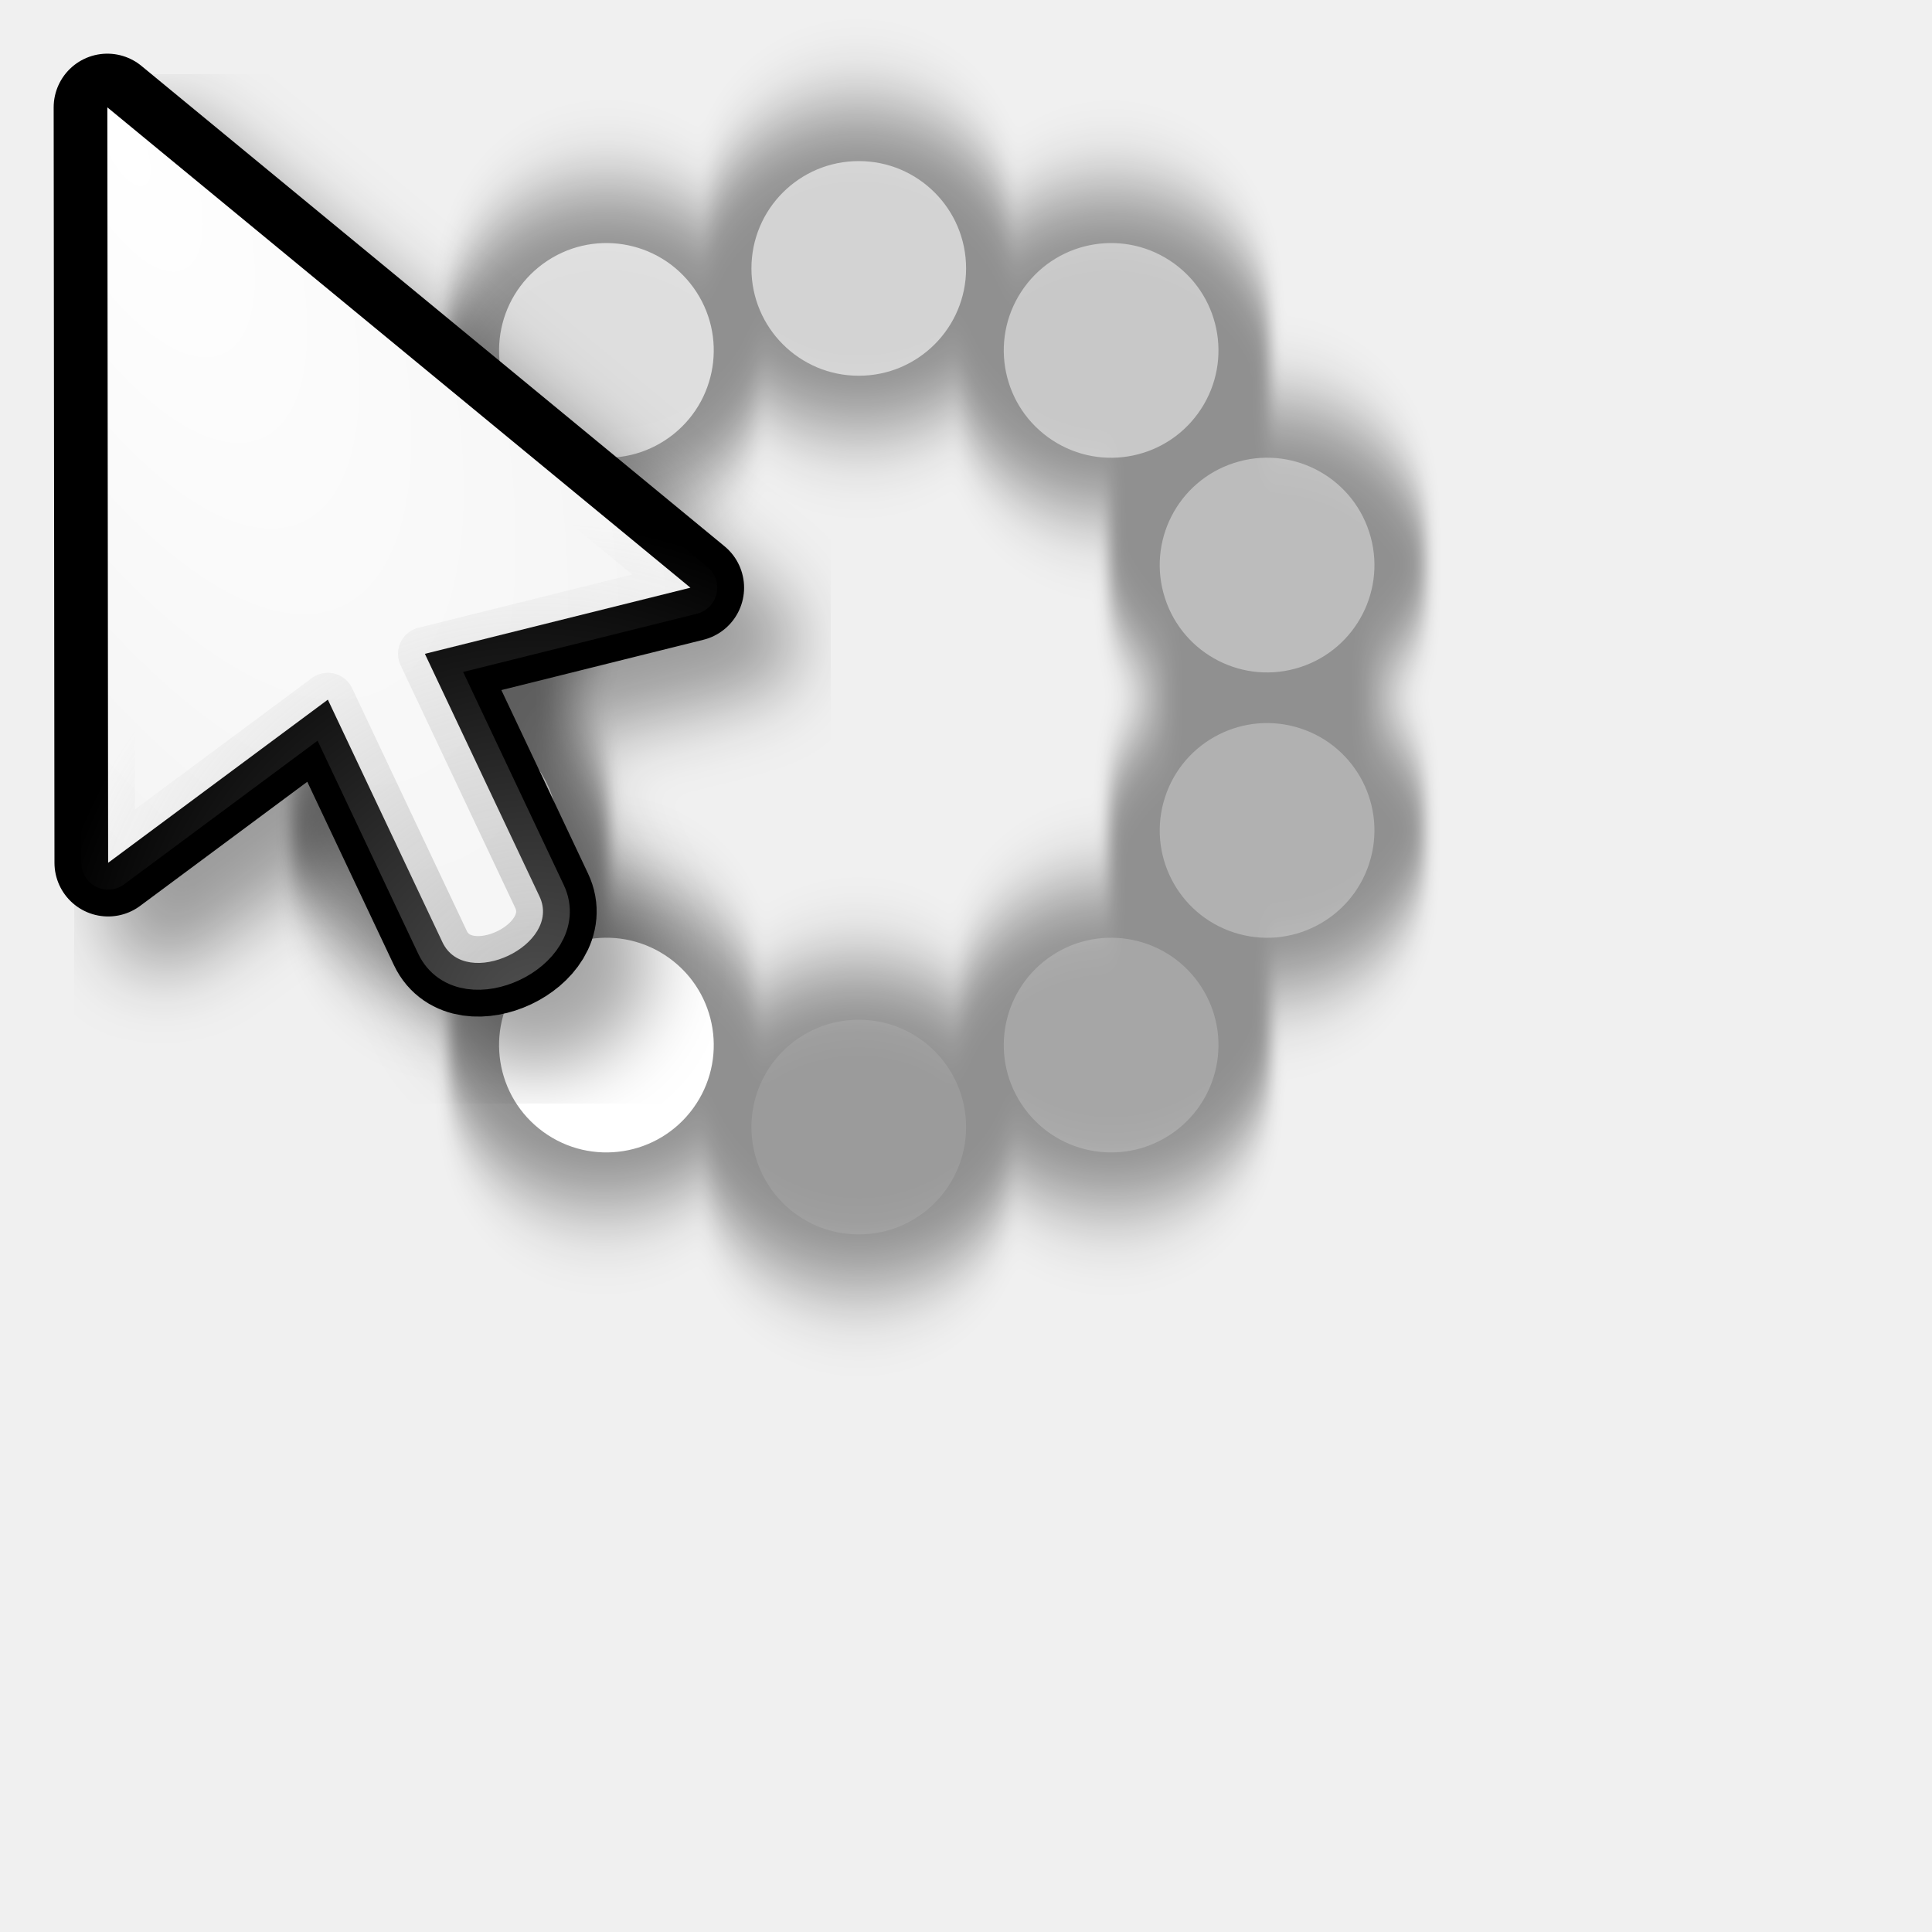
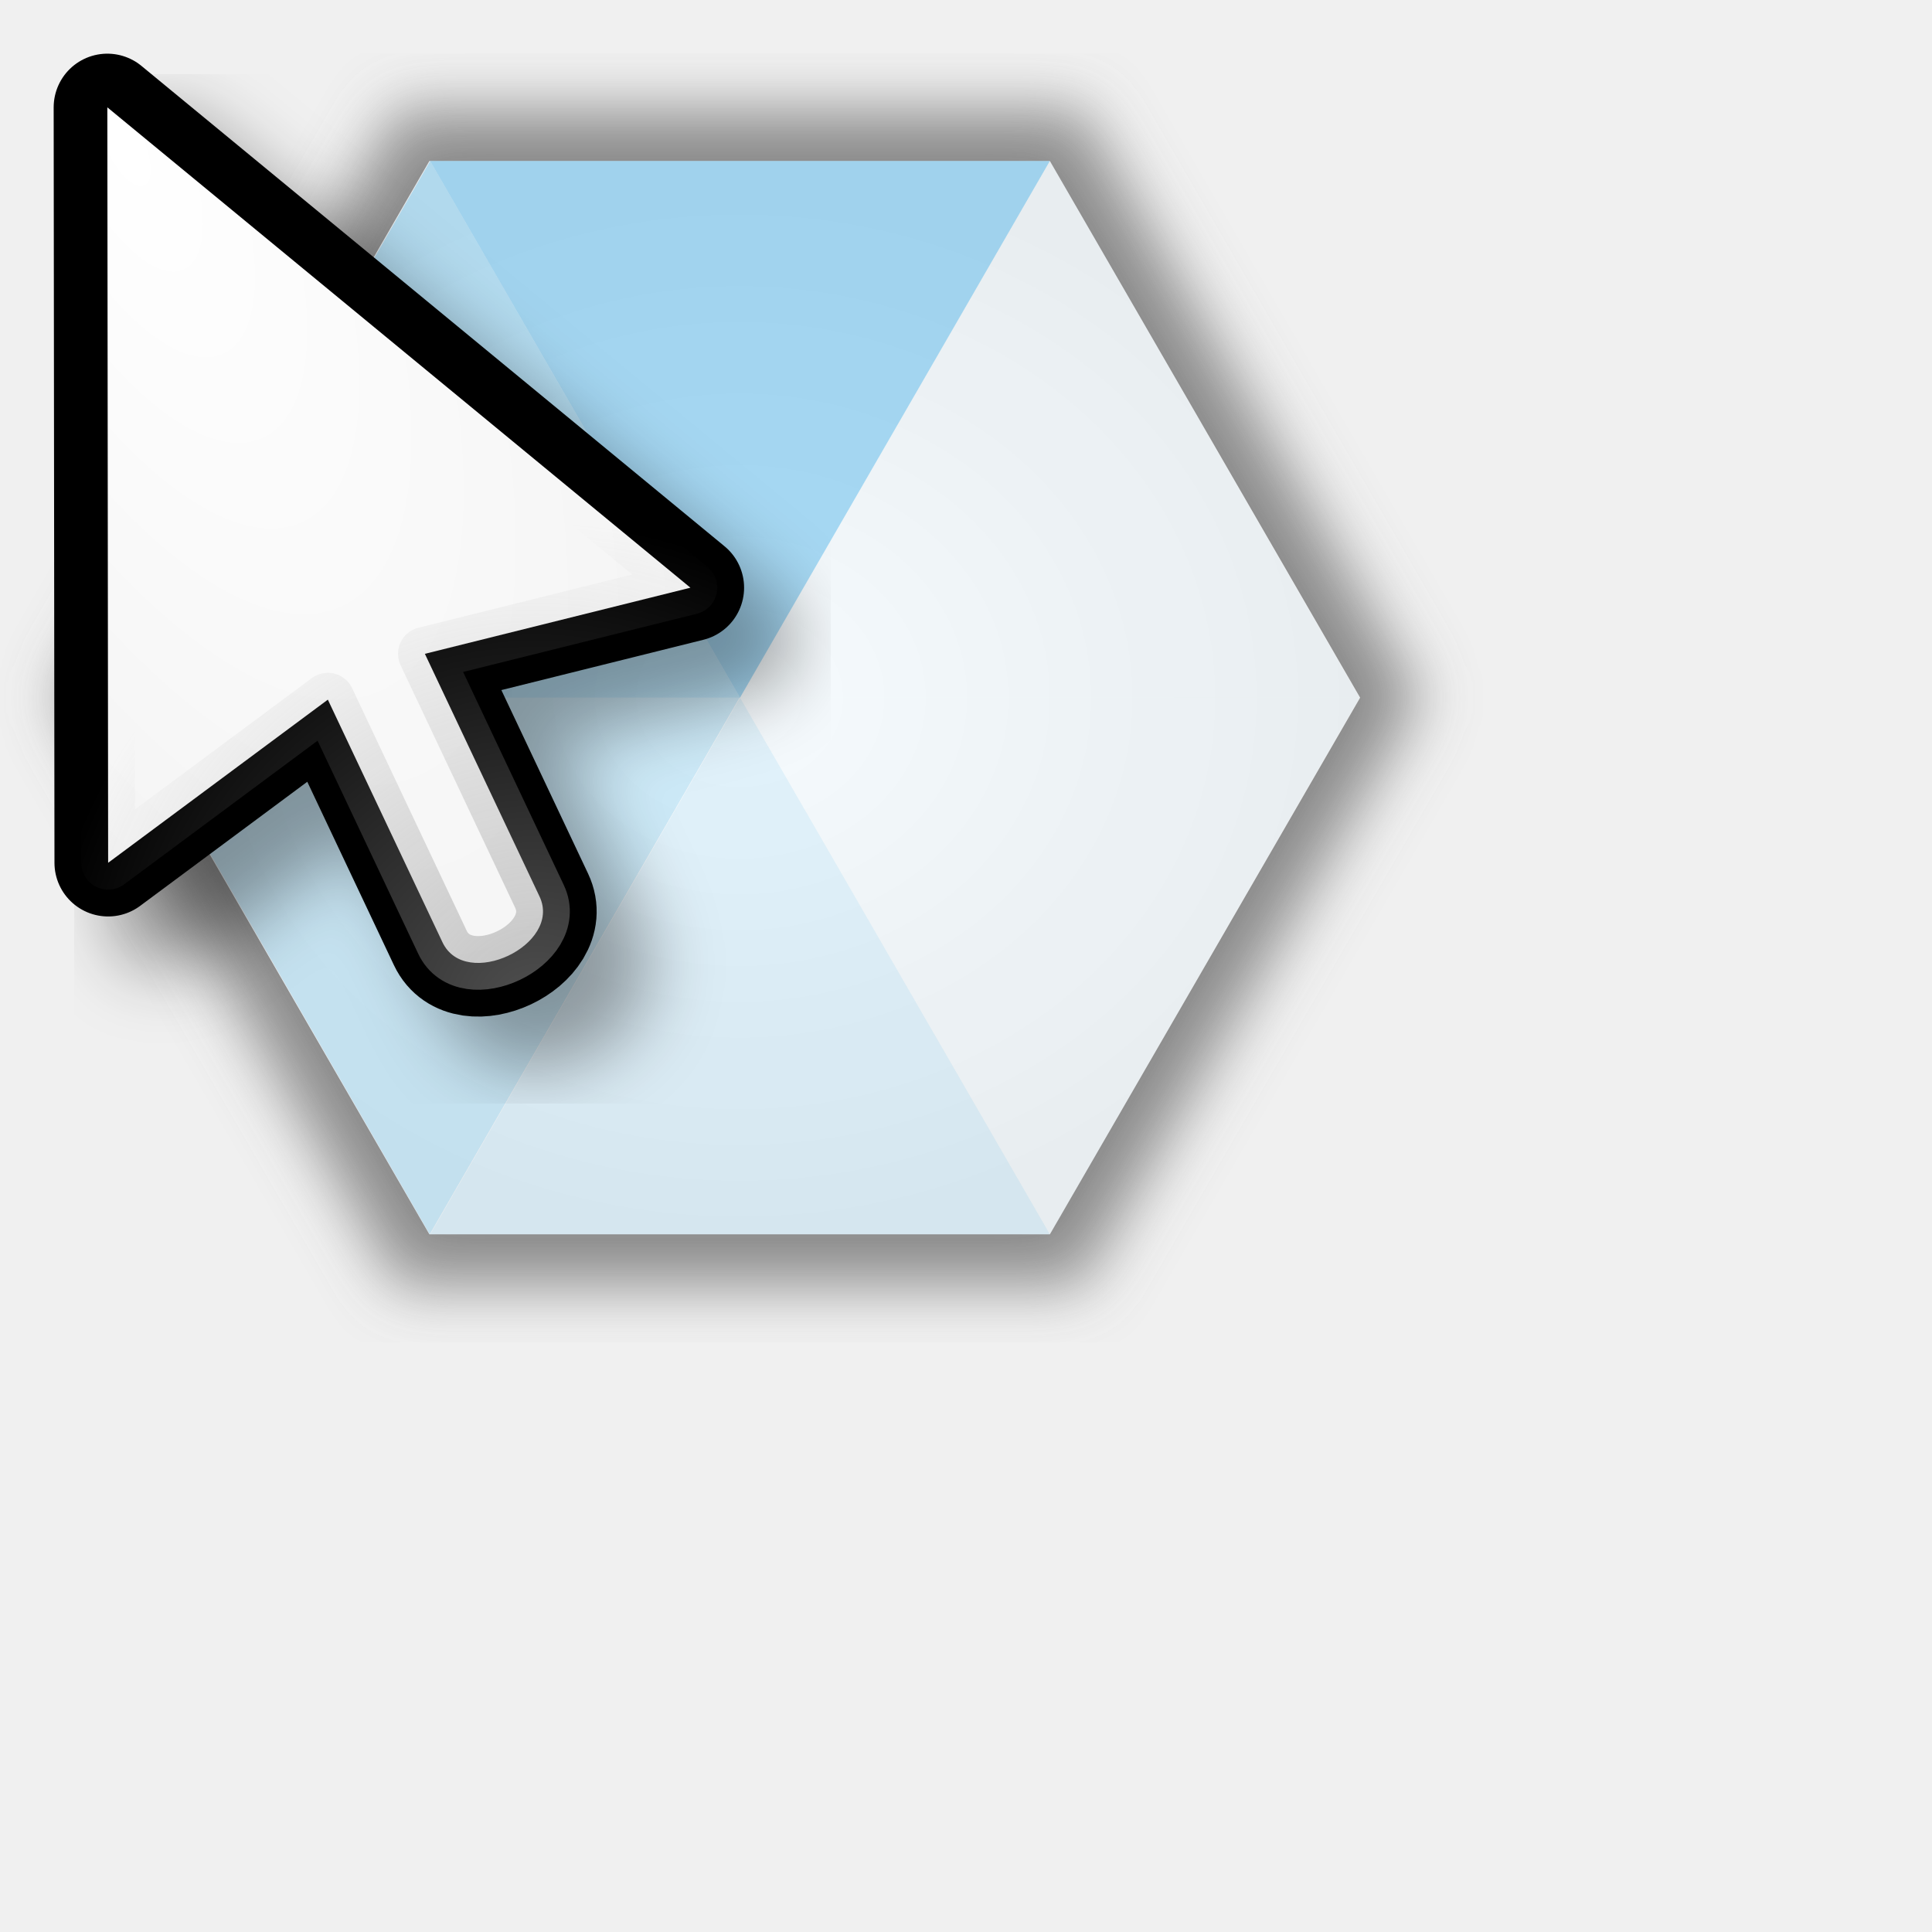
<svg xmlns="http://www.w3.org/2000/svg" xmlns:xlink="http://www.w3.org/1999/xlink" version="1.0" width="36" height="36" id="svg3315">
  <defs id="defs3317">
+     <linearGradient id="linearGradient27505">
+       <stop style="stop-color:#ffffff;stop-opacity:1;" offset="0" id="stop27507" />
+       <stop style="stop-color:#f0f0f0;stop-opacity:1;" offset="1" id="stop27509" />
+     </linearGradient>
    <linearGradient id="linearGradient8348">
      <stop style="stop-color:#ccdcdc;stop-opacity:0;" offset="0" id="stop8350" />
      <stop id="stop8358" offset="0.625" style="stop-color:#ffffff;stop-opacity:1;" />
      <stop id="stop8356" offset="0.781" style="stop-color:#ffffff;stop-opacity:0.196;" />
      <stop style="stop-color:#ffffff;stop-opacity:1;" offset="1" id="stop8352" />
    </linearGradient>
    <linearGradient id="linearGradient4818">
      <stop style="stop-color:#ff6700;stop-opacity:1;" offset="0" id="stop4820" />
      <stop style="stop-color:#69b6ff;stop-opacity:0;" offset="1" id="stop4822" />
    </linearGradient>
    <linearGradient id="linearGradient3815">
      <stop style="stop-color:#0000ff;stop-opacity:1;" offset="0" id="stop3817" />
      <stop style="stop-color:#0000ff;stop-opacity:0;" offset="1" id="stop3819" />
    </linearGradient>
    <linearGradient id="linearGradient3801">
      <stop style="stop-color:#00ff00;stop-opacity:1;" offset="0" id="stop3803" />
      <stop style="stop-color:#00ff00;stop-opacity:0;" offset="1" id="stop3805" />
    </linearGradient>
    <linearGradient id="linearGradient3787">
      <stop style="stop-color:#00ff00;stop-opacity:1;" offset="0" id="stop3789" />
      <stop style="stop-color:#ff0000;stop-opacity:0;" offset="1" id="stop3791" />
    </linearGradient>
    <linearGradient id="linearGradient3779">
      <stop style="stop-color:#000000;stop-opacity:1;" offset="0" id="stop3781" />
      <stop style="stop-color:#323232;stop-opacity:1;" offset="1" id="stop3783" />
    </linearGradient>
    <linearGradient id="linearGradient3772">
      <stop style="stop-color:#323232;stop-opacity:1;" offset="0" id="stop3774" />
      <stop style="stop-color:#000000;stop-opacity:1;" offset="1" id="stop3776" />
    </linearGradient>
    <radialGradient xlink:href="#linearGradient3772" id="radialGradient3778" cx="1.366" cy="0.773" fx="1.366" fy="0.773" r="4.674" gradientUnits="userSpaceOnUse" />
    <linearGradient xlink:href="#linearGradient3779" id="linearGradient3785" x1="22" y1="22" x2="3" y2="3" gradientUnits="userSpaceOnUse" />
    <filter id="filter3982" color-interpolation-filters="sRGB">
      <feGaussianBlur stdDeviation="0.54" id="feGaussianBlur3984" />
    </filter>
-     <radialGradient xlink:href="#linearGradient4458-7-3-61" id="radialGradient3300" gradientUnits="userSpaceOnUse" gradientTransform="matrix(-0.9076119,0.4198102,-1.270628,-2.747044,81.32816,53.96794)" cx="46.2" cy="27.07" fx="46.2" fy="27.07" r="4.13" />
-     <linearGradient id="linearGradient4458-7-3-61">
-       <stop style="stop-color:#323232;stop-opacity:1;" offset="0" id="stop4460-0-1-94" />
-       <stop style="stop-color:#000000;stop-opacity:1;" offset="1" id="stop4462-7-4-6" />
-     </linearGradient>
-     <radialGradient xlink:href="#linearGradient4846-9-9-34" id="radialGradient3297" gradientUnits="userSpaceOnUse" gradientTransform="matrix(0.8377957,-0.3875172,0.6297153,1.361418,-32.42861,-2.762413)" cx="36" cy="23.375" fx="36" fy="23.375" r="6.5" />
-     <linearGradient id="linearGradient4846-9-9-34">
-       <stop style="stop-color:#999999;stop-opacity:0.196;" offset="0" id="stop4848-4-9-7" />
-       <stop id="stop4854-7-0-5" offset="0.5" style="stop-color:#999999;stop-opacity:0;" />
-       <stop style="stop-color:#999999;stop-opacity:0.196;" offset="1" id="stop4856-0-6-5" />
-     </linearGradient>
-     <radialGradient r="6.5" fy="23.375" fx="36" cy="23.375" cx="36" gradientTransform="matrix(0.8377957,-0.3875172,0.6297153,1.361418,-32.42861,-2.762413)" gradientUnits="userSpaceOnUse" id="radialGradient5025" xlink:href="#linearGradient4846-9-9-34" />
-     <radialGradient r="6.5" fy="23.375" fx="36" cy="23.375" cx="36" gradientTransform="matrix(0.8377957,-0.3875172,0.6297153,1.361418,-35.42861,-4.762414)" gradientUnits="userSpaceOnUse" id="radialGradient3297-818" xlink:href="#linearGradient4846-9-9-34-642" />
-     <linearGradient id="linearGradient4846-9-9-34-642">
-       <stop id="stop4420" offset="0" style="stop-color:#787878;stop-opacity:0.059;" />
-       <stop style="stop-color:#787878;stop-opacity:0.255;" offset="0.5" id="stop4422" />
-       <stop id="stop4424" offset="1" style="stop-color:#969696;stop-opacity:0.157;" />
-     </linearGradient>
-     <linearGradient xlink:href="#linearGradient5966" id="linearGradient5972" x1="2" y1="-3" x2="10" y2="14" gradientUnits="userSpaceOnUse" />
-     <linearGradient id="linearGradient5966">
-       <stop style="stop-color:#ffffff;stop-opacity:1;" offset="0" id="stop5968" />
-       <stop style="stop-color:#d7d7d7;stop-opacity:1;" offset="1" id="stop5970" />
-     </linearGradient>
-     <radialGradient xlink:href="#linearGradient4458-7-6-5" id="radialGradient6065" gradientUnits="userSpaceOnUse" gradientTransform="matrix(-1.426794,0.6582382,-2.079424,-4.507351,124.2089,88.60451)" cx="46.2" cy="27.07" fx="46.2" fy="27.07" r="4.13" />
-     <linearGradient id="linearGradient4458-7-6-5">
-       <stop style="stop-color:#ffffff;stop-opacity:1;" offset="0" id="stop4460-0-1-1" />
-       <stop style="stop-color:#d7d7d7;stop-opacity:1;" offset="1" id="stop4462-7-8-6" />
-     </linearGradient>
-     <radialGradient xlink:href="#linearGradient4458-7-6-5-4" id="radialGradient6065-1" gradientUnits="userSpaceOnUse" gradientTransform="matrix(-1.426794,0.6582382,-2.079424,-4.507351,124.2089,88.60451)" cx="46.2" cy="27.07" fx="46.2" fy="27.07" r="4.13" />
-     <linearGradient id="linearGradient4458-7-6-5-4">
-       <stop style="stop-color:#ffffff;stop-opacity:1;" offset="0" id="stop4460-0-1-1-3" />
-       <stop style="stop-color:#d7d7d7;stop-opacity:1;" offset="1" id="stop4462-7-8-6-6" />
-     </linearGradient>
-     <radialGradient xlink:href="#linearGradient4458-7-6-5-44" id="radialGradient6065-15" gradientUnits="userSpaceOnUse" gradientTransform="matrix(-1.426794,0.6582382,-2.079424,-4.507351,124.2089,88.60451)" cx="46.2" cy="27.07" fx="46.2" fy="27.07" r="4.13" />
-     <linearGradient id="linearGradient4458-7-6-5-44">
-       <stop style="stop-color:#ffffff;stop-opacity:1;" offset="0" id="stop4460-0-1-1-9" />
-       <stop style="stop-color:#d7d7d7;stop-opacity:1;" offset="1" id="stop4462-7-8-6-7" />
-     </linearGradient>
-     <linearGradient xlink:href="#linearGradient4111" id="linearGradient4117" x1="4" y1="2" x2="2" y2="-3" gradientUnits="userSpaceOnUse" />
-     <linearGradient id="linearGradient4111">
-       <stop style="stop-color:#a5a5a5;stop-opacity:1;" offset="0" id="stop4113" />
-       <stop style="stop-color:#ffffff;stop-opacity:1;" offset="1" id="stop4115" />
-     </linearGradient>
-     <linearGradient y2="-3" x2="2" y1="2" x1="4" gradientUnits="userSpaceOnUse" id="linearGradient11375" xlink:href="#linearGradient4111" />
-     <radialGradient xlink:href="#linearGradient4458-7-6-5-7" id="radialGradient6065-5" gradientUnits="userSpaceOnUse" gradientTransform="matrix(-1.426794,0.6582382,-2.079424,-4.507351,124.2089,88.60451)" cx="46.2" cy="27.07" fx="46.2" fy="27.07" r="4.13" />
-     <linearGradient id="linearGradient4458-7-6-5-7">
-       <stop style="stop-color:#ffffff;stop-opacity:1;" offset="0" id="stop4460-0-1-1-34" />
-       <stop style="stop-color:#d7d7d7;stop-opacity:1;" offset="1" id="stop4462-7-8-6-3" />
-     </linearGradient>
-     <linearGradient xlink:href="#linearGradient4111-1" id="linearGradient4117-1" x1="4" y1="2" x2="2" y2="-3" gradientUnits="userSpaceOnUse" />
-     <linearGradient id="linearGradient4111-1">
-       <stop style="stop-color:#878787;stop-opacity:1;" offset="0" id="stop4113-4" />
-       <stop style="stop-color:#ffffff;stop-opacity:1;" offset="1" id="stop4115-0" />
-     </linearGradient>
-     <linearGradient y2="-3" x2="2" y1="2" x1="4" gradientUnits="userSpaceOnUse" id="linearGradient9307" xlink:href="#linearGradient4111-1" />
-     <radialGradient xlink:href="#linearGradient4458-7-6-5-5" id="radialGradient6065-9" gradientUnits="userSpaceOnUse" gradientTransform="matrix(-1.426794,0.6582382,-2.079424,-4.507351,124.2089,88.60451)" cx="46.2" cy="27.07" fx="46.2" fy="27.07" r="4.13" />
-     <linearGradient id="linearGradient4458-7-6-5-5">
-       <stop style="stop-color:#ffffff;stop-opacity:1;" offset="0" id="stop4460-0-1-1-6" />
-       <stop style="stop-color:#d7d7d7;stop-opacity:1;" offset="1" id="stop4462-7-8-6-36" />
-     </linearGradient>
-     <radialGradient xlink:href="#linearGradient4277" id="radialGradient4283" cx="1.252" cy="-6.678" fx="1.252" fy="-6.678" r="5.497" gradientTransform="matrix(0.7276783,0,0,0.7276784,1.089287,1.859238)" gradientUnits="userSpaceOnUse" />
-     <linearGradient id="linearGradient4277">
-       <stop style="stop-color:#ffffff;stop-opacity:0.196;" offset="0" id="stop4279" />
-       <stop style="stop-color:#ffffff;stop-opacity:0;" offset="1" id="stop4281" />
-     </linearGradient>
-     <radialGradient xlink:href="#linearGradient4277" id="radialGradient4287" gradientUnits="userSpaceOnUse" gradientTransform="matrix(0.7276783,0,0,0.7276784,1.089287,1.859238)" cx="1.264" cy="12.998" fx="1.264" fy="12.998" r="5.497" />
-     <linearGradient id="linearGradient10980">
-       <stop style="stop-color:#ffffff;stop-opacity:0.196;" offset="0" id="stop10982" />
-       <stop style="stop-color:#ffffff;stop-opacity:0;" offset="1" id="stop10984" />
-     </linearGradient>
-     <radialGradient xlink:href="#linearGradient4277" id="radialGradient4291" gradientUnits="userSpaceOnUse" gradientTransform="matrix(0.7276783,0,0,0.7276784,1.089287,1.859237)" cx="14.985" cy="6.655" fx="14.985" fy="6.655" r="5.497" />
-     <linearGradient id="linearGradient10987">
-       <stop style="stop-color:#ffffff;stop-opacity:0.196;" offset="0" id="stop10989" />
-       <stop style="stop-color:#ffffff;stop-opacity:0;" offset="1" id="stop10991" />
-     </linearGradient>
-     <radialGradient r="5.497" fy="6.655" fx="14.985" cy="6.655" cx="14.985" gradientTransform="matrix(0.7276783,0,0,0.7276784,1.089287,1.859237)" gradientUnits="userSpaceOnUse" id="radialGradient11002" xlink:href="#linearGradient4277" />
-     <radialGradient xlink:href="#linearGradient4458-7-6-5-0" id="radialGradient6065-7" gradientUnits="userSpaceOnUse" gradientTransform="matrix(-1.426794,0.6582382,-2.079424,-4.507351,124.2089,88.60451)" cx="46.2" cy="27.07" fx="46.2" fy="27.07" r="4.13" />
-     <linearGradient id="linearGradient4458-7-6-5-0">
-       <stop style="stop-color:#ffffff;stop-opacity:1;" offset="0" id="stop4460-0-1-1-1" />
-       <stop style="stop-color:#d7d7d7;stop-opacity:1;" offset="1" id="stop4462-7-8-6-1" />
-     </linearGradient>
-     <radialGradient xlink:href="#linearGradient4277-7" id="radialGradient4283-2" cx="1.252" cy="-6.678" fx="1.252" fy="-6.678" r="5.497" gradientTransform="matrix(0.7276783,0,0,0.7276784,1.089287,1.859238)" gradientUnits="userSpaceOnUse" />
-     <linearGradient id="linearGradient4277-7">
-       <stop style="stop-color:#ffffff;stop-opacity:0.196;" offset="0" id="stop4279-2" />
-       <stop style="stop-color:#ffffff;stop-opacity:0;" offset="1" id="stop4281-0" />
-     </linearGradient>
-     <radialGradient xlink:href="#linearGradient4277-7" id="radialGradient4287-1" gradientUnits="userSpaceOnUse" gradientTransform="matrix(0.7276783,0,0,0.7276784,1.089287,1.859238)" cx="1.264" cy="12.998" fx="1.264" fy="12.998" r="5.497" />
-     <linearGradient id="linearGradient21841">
-       <stop style="stop-color:#ffffff;stop-opacity:0.196;" offset="0" id="stop21843" />
-       <stop style="stop-color:#ffffff;stop-opacity:0;" offset="1" id="stop21845" />
-     </linearGradient>
-     <radialGradient xlink:href="#linearGradient4277-7" id="radialGradient4291-8" gradientUnits="userSpaceOnUse" gradientTransform="matrix(0.7276783,0,0,0.7276784,1.089287,1.859237)" cx="14.985" cy="6.655" fx="14.985" fy="6.655" r="5.497" />
-     <linearGradient id="linearGradient21848">
-       <stop style="stop-color:#ffffff;stop-opacity:0.196;" offset="0" id="stop21850" />
-       <stop style="stop-color:#ffffff;stop-opacity:0;" offset="1" id="stop21852" />
-     </linearGradient>
-     <radialGradient r="5.497" fy="6.655" fx="14.985" cy="6.655" cx="14.985" gradientTransform="matrix(0.7276783,0,0,0.7276784,1.089287,1.859237)" gradientUnits="userSpaceOnUse" id="radialGradient21863" xlink:href="#linearGradient4277-7" />
-     <radialGradient xlink:href="#linearGradient4458-7-6-5-3" id="radialGradient6065-4" gradientUnits="userSpaceOnUse" gradientTransform="matrix(-1.426794,0.6582382,-2.079424,-4.507351,124.2089,88.60451)" cx="46.2" cy="27.07" fx="46.2" fy="27.07" r="4.13" />
-     <linearGradient id="linearGradient4458-7-6-5-3">
-       <stop style="stop-color:#ffffff;stop-opacity:1;" offset="0" id="stop4460-0-1-1-18" />
-       <stop style="stop-color:#d7d7d7;stop-opacity:1;" offset="1" id="stop4462-7-8-6-2" />
-     </linearGradient>
-     <radialGradient r="4.13" fy="27.07" fx="46.2" cy="27.07" cx="46.2" gradientTransform="matrix(-1.426794,0.6582382,-2.079424,-4.507351,124.2089,88.60451)" gradientUnits="userSpaceOnUse" id="radialGradient9947" xlink:href="#linearGradient4458-7-6-5-3" />
-     <radialGradient xlink:href="#linearGradient4458-7-6-5-9" id="radialGradient6065-59" gradientUnits="userSpaceOnUse" gradientTransform="matrix(-1.426794,0.6582382,-2.079424,-4.507351,124.2089,88.60451)" cx="46.2" cy="27.07" fx="46.2" fy="27.07" r="4.13" />
-     <linearGradient id="linearGradient4458-7-6-5-9">
-       <stop style="stop-color:#ffffff;stop-opacity:1;" offset="0" id="stop4460-0-1-1-96" />
-       <stop style="stop-color:#d7d7d7;stop-opacity:1;" offset="1" id="stop4462-7-8-6-78" />
-     </linearGradient>
-     <radialGradient xlink:href="#linearGradient4458-7-6-1" id="radialGradient10895" gradientUnits="userSpaceOnUse" gradientTransform="matrix(-1.957168,0.7495109,-1.859673,-4.85609,99.0705,50.43175)" cx="34.989" cy="15.375" fx="34.989" fy="15.375" r="5" />
-     <linearGradient id="linearGradient4458-7-6-1">
-       <stop style="stop-color:#ffffff;stop-opacity:1;" offset="0" id="stop4460-0-1-3" />
-       <stop style="stop-color:#f0f0f0;stop-opacity:1;" offset="1" id="stop4462-7-8-91" />
-     </linearGradient>
-     <linearGradient xlink:href="#linearGradient9327-6" id="linearGradient10892" gradientUnits="userSpaceOnUse" gradientTransform="matrix(0.9338635,-0.3576296,0.3576296,0.9338635,-34.96836,3.303123)" x1="35" y1="30" x2="35" y2="12.004" />
-     <linearGradient id="linearGradient9327-6">
-       <stop style="stop-color:#969696;stop-opacity:0.569;" offset="0" id="stop9329-8" />
-       <stop style="stop-color:#969696;stop-opacity:0.196;" offset="1" id="stop9331-7" />
-     </linearGradient>
-     <linearGradient y2="12.004" x2="35" y1="30" x1="35" gradientTransform="matrix(0.9338635,-0.3576296,0.3576296,0.9338635,-34.96836,3.303123)" gradientUnits="userSpaceOnUse" id="linearGradient15550" xlink:href="#linearGradient9327-6" />
-     <radialGradient xlink:href="#linearGradient4458-7-6-95" id="radialGradient6078" gradientUnits="userSpaceOnUse" gradientTransform="matrix(-1.933308,0.8090682,-2.007446,-4.796891,99.5075,46.43775)" cx="34.989" cy="15.375" fx="34.989" fy="15.375" r="5" />
-     <linearGradient id="linearGradient4458-7-6-95">
-       <stop style="stop-color:#ffffff;stop-opacity:1;" offset="0" id="stop4460-0-1-6" />
-       <stop style="stop-color:#f0f0f0;stop-opacity:1;" offset="1" id="stop4462-7-8-44" />
-     </linearGradient>
-     <radialGradient xlink:href="#linearGradient4458-7-6-54" id="radialGradient9315" cx="34.989" cy="15.375" fx="34.989" fy="15.375" r="5" gradientTransform="matrix(-1.955863,0.75291,-1.868107,-4.852852,98.15851,49.26151)" gradientUnits="userSpaceOnUse" />
-     <linearGradient id="linearGradient4458-7-6-54">
-       <stop style="stop-color:#ffffff;stop-opacity:1;" offset="0" id="stop4460-0-1-37" />
-       <stop style="stop-color:#f0f0f0;stop-opacity:1;" offset="1" id="stop4462-7-8-93" />
-     </linearGradient>
-     <radialGradient xlink:href="#linearGradient4458-7-6-66" id="radialGradient11928" gradientUnits="userSpaceOnUse" gradientTransform="matrix(-1.901309,0.8816448,-2.187522,-4.717494,101.1563,42.6777)" cx="34.989" cy="15.375" fx="34.989" fy="15.375" r="5" />
-     <linearGradient id="linearGradient4458-7-6-66">
-       <stop style="stop-color:#ffffff;stop-opacity:1;" offset="0" id="stop4460-0-1-9" />
-       <stop style="stop-color:#f0f0f0;stop-opacity:1;" offset="1" id="stop4462-7-8-98" />
-     </linearGradient>
-     <radialGradient xlink:href="#linearGradient4458-7-6-66-9" id="radialGradient11928-2" gradientUnits="userSpaceOnUse" gradientTransform="matrix(-1.901309,0.8816448,-2.187522,-4.717494,101.1563,42.6777)" cx="34.989" cy="15.375" fx="34.989" fy="15.375" r="5" />
-     <linearGradient id="linearGradient4458-7-6-66-9">
-       <stop style="stop-color:#ffffff;stop-opacity:1;" offset="0" id="stop4460-0-1-9-7" />
-       <stop style="stop-color:#f0f0f0;stop-opacity:1;" offset="1" id="stop4462-7-8-98-0" />
-     </linearGradient>
-     <radialGradient r="5" fy="15.375" fx="34.989" cy="15.375" cx="34.989" gradientTransform="matrix(-1.901309,0.8816448,-2.187522,-4.717494,101.1563,42.6777)" gradientUnits="userSpaceOnUse" id="radialGradient12499" xlink:href="#linearGradient4458-7-6-66-9" />
-     <radialGradient xlink:href="#linearGradient4458-7-6-45" id="radialGradient9315-0" cx="34.989" cy="15.375" fx="34.989" fy="15.375" r="5" gradientTransform="matrix(-1.902012,0.8801271,-2.183756,-4.719238,101.123,42.75762)" gradientUnits="userSpaceOnUse" />
-     <linearGradient id="linearGradient4458-7-6-45">
-       <stop style="stop-color:#ffffff;stop-opacity:1;" offset="0" id="stop4460-0-1-01" />
-       <stop style="stop-color:#f0f0f0;stop-opacity:1;" offset="1" id="stop4462-7-8-10" />
-     </linearGradient>
-     <linearGradient gradientTransform="matrix(0.9075458,-0.4199532,0.4199532,0.9075458,-20.02295,0.8111985)" xlink:href="#linearGradient10014" id="linearGradient10020" x1="10" y1="28" x2="10" y2="19" gradientUnits="userSpaceOnUse" />
-     <linearGradient id="linearGradient10014">
-       <stop style="stop-color:#969696;stop-opacity:0.745;" offset="0" id="stop10016" />
-       <stop style="stop-color:#969696;stop-opacity:0;" offset="1" id="stop10018" />
-     </linearGradient>
-     <linearGradient y2="19" x2="10" y1="28" x1="10" gradientTransform="matrix(0.9075458,-0.4199532,0.4199532,0.9075458,-20.02295,0.8111985)" gradientUnits="userSpaceOnUse" id="linearGradient18704" xlink:href="#linearGradient10014" />
-     <radialGradient xlink:href="#linearGradient4264" id="radialGradient4270" cx="1" cy="4.375" fx="1" fy="4.375" r="6.452" gradientTransform="matrix(-2.2695705e-8,1.084879,-1.084879,-2.2695705e-8,5.745829,0.9151214)" gradientUnits="userSpaceOnUse" />
-     <linearGradient id="linearGradient4264">
-       <stop style="stop-color:#ffffff;stop-opacity:1;" offset="0" id="stop4266" />
-       <stop style="stop-color:#ffffff;stop-opacity:0;" offset="1" id="stop4268" />
-     </linearGradient>
-     <radialGradient gradientUnits="userSpaceOnUse" gradientTransform="matrix(-1.902012,0.8801271,-2.183756,-4.719238,101.123,43.75762)" r="5" fy="15.375" fx="34.989" cy="15.375" cx="34.989" id="radialGradient9315-0-940" xlink:href="#linearGradient4458-7-6-45-764" />
-     <linearGradient id="linearGradient4458-7-6-45-764">
-       <stop id="stop3921" offset="0" style="stop-color:#000000;stop-opacity:1;" />
-       <stop id="stop3923" offset="1" style="stop-color:#323232;stop-opacity:1;" />
-     </linearGradient>
-     <radialGradient xlink:href="#linearGradient4238" id="radialGradient4246" gradientUnits="userSpaceOnUse" gradientTransform="matrix(-2.2695701e-8,1.084879,-1.084879,-2.2695701e-8,5.745829,0.9151214)" cx="1" cy="4.375" fx="1" fy="4.375" r="6.452" />
-     <linearGradient id="linearGradient4238">
-       <stop style="stop-color:#ffffff;stop-opacity:1;" offset="0" id="stop4240" />
-       <stop style="stop-color:#ffffff;stop-opacity:0;" offset="1" id="stop4242" />
-     </linearGradient>
-     <radialGradient xlink:href="#linearGradient4274" id="radialGradient4280" cx="7.214" cy="13.28" fx="7.214" fy="13.28" r="6.452" gradientTransform="matrix(0.6250655,-1.168948,1.159345,0.6199307,-11.9051,17.20058)" gradientUnits="userSpaceOnUse" />
-     <linearGradient id="linearGradient4274">
-       <stop style="stop-color:#8c8c8c;stop-opacity:1;" offset="0" id="stop4276" />
-       <stop style="stop-color:#8c8c8c;stop-opacity:0;" offset="1" id="stop4278" />
-     </linearGradient>
-     <radialGradient r="6.452" fy="13.28" fx="7.214" cy="13.28" cx="7.214" gradientTransform="matrix(0.6250655,-1.168948,1.159345,0.6199307,-11.9051,17.20058)" gradientUnits="userSpaceOnUse" id="radialGradient12895" xlink:href="#linearGradient4274" />
-     <radialGradient xlink:href="#linearGradient4264-8" id="radialGradient4273" gradientUnits="userSpaceOnUse" gradientTransform="matrix(-2.2695705e-8,1.084879,-1.084879,-2.2695705e-8,6.745829,0.9151214)" cx="1" cy="4.375" fx="1" fy="4.375" r="6.452" />
-     <linearGradient id="linearGradient4264-8">
-       <stop style="stop-color:#ffffff;stop-opacity:1;" offset="0" id="stop4266-1" />
-       <stop style="stop-color:#ffffff;stop-opacity:0;" offset="1" id="stop4268-1" />
-     </linearGradient>
-     <radialGradient xlink:href="#linearGradient4458-7-6-45-764-1" id="radialGradient4275" gradientUnits="userSpaceOnUse" gradientTransform="matrix(-1.902012,0.8801271,-2.183756,-4.719238,102.123,43.75762)" cx="34.989" cy="15.375" fx="34.989" fy="15.375" r="5" />
-     <linearGradient id="linearGradient4458-7-6-45-764-1">
-       <stop id="stop3921-8" offset="0" style="stop-color:#000000;stop-opacity:1;" />
-       <stop id="stop3923-6" offset="1" style="stop-color:#323232;stop-opacity:1;" />
-     </linearGradient>
-     <radialGradient xlink:href="#linearGradient4238-3" id="radialGradient4277" gradientUnits="userSpaceOnUse" gradientTransform="matrix(-2.2695701e-8,1.084879,-1.084879,-2.2695701e-8,6.745829,0.9151212)" cx="1" cy="4.375" fx="1" fy="4.375" r="6.452" />
-     <linearGradient id="linearGradient4238-3">
-       <stop style="stop-color:#ffffff;stop-opacity:1;" offset="0" id="stop4240-4" />
-       <stop style="stop-color:#ffffff;stop-opacity:0;" offset="1" id="stop4242-4" />
-     </linearGradient>
-     <radialGradient xlink:href="#linearGradient4274-6" id="radialGradient4279" gradientUnits="userSpaceOnUse" gradientTransform="matrix(0.6250655,-1.168948,1.159345,0.6199307,-10.9051,17.20058)" cx="7.214" cy="13.28" fx="7.214" fy="13.28" r="6.452" />
-     <linearGradient id="linearGradient4274-6">
-       <stop style="stop-color:#8c8c8c;stop-opacity:1;" offset="0" id="stop4276-4" />
-       <stop style="stop-color:#8c8c8c;stop-opacity:0;" offset="1" id="stop4278-4" />
-     </linearGradient>
-     <radialGradient xlink:href="#linearGradient4264-7" id="radialGradient4370" gradientUnits="userSpaceOnUse" gradientTransform="matrix(-2.2695705e-8,1.084879,-1.084879,-2.2695705e-8,9.745829,2.915122)" cx="1" cy="4.375" fx="1" fy="4.375" r="6.452" />
-     <linearGradient id="linearGradient4264-7">
-       <stop style="stop-color:#ffffff;stop-opacity:1;" offset="0" id="stop4266-8" />
-       <stop style="stop-color:#ffffff;stop-opacity:0;" offset="1" id="stop4268-5" />
-     </linearGradient>
-     <radialGradient xlink:href="#linearGradient4458-7-6-45-764-6" id="radialGradient4365" gradientUnits="userSpaceOnUse" gradientTransform="matrix(-1.902012,0.8801271,-2.183756,-4.719238,105.123,45.75762)" cx="34.989" cy="15.375" fx="34.989" fy="15.375" r="5" />
-     <linearGradient id="linearGradient4458-7-6-45-764-6">
-       <stop id="stop3921-0" offset="0" style="stop-color:#000000;stop-opacity:1;" />
-       <stop id="stop3923-9" offset="1" style="stop-color:#323232;stop-opacity:1;" />
-     </linearGradient>
-     <radialGradient xlink:href="#linearGradient4238-1" id="radialGradient4362" gradientUnits="userSpaceOnUse" gradientTransform="matrix(-2.2695701e-8,1.084879,-1.084879,-2.2695701e-8,9.745829,2.915121)" cx="1" cy="4.375" fx="1" fy="4.375" r="6.452" />
-     <linearGradient id="linearGradient4238-1">
-       <stop style="stop-color:#ffffff;stop-opacity:1;" offset="0" id="stop4240-8" />
-       <stop style="stop-color:#ffffff;stop-opacity:0;" offset="1" id="stop4242-9" />
-     </linearGradient>
-     <radialGradient xlink:href="#linearGradient4274-5" id="radialGradient4359" gradientUnits="userSpaceOnUse" gradientTransform="matrix(0.6250655,-1.168948,1.159345,0.6199307,-7.905104,19.20058)" cx="7.214" cy="13.28" fx="7.214" fy="13.28" r="6.452" />
-     <linearGradient id="linearGradient4274-5">
-       <stop style="stop-color:#8c8c8c;stop-opacity:1;" offset="0" id="stop4276-8" />
-       <stop style="stop-color:#8c8c8c;stop-opacity:0;" offset="1" id="stop4278-3" />
-     </linearGradient>
-     <radialGradient xlink:href="#linearGradient4264-5" id="radialGradient4370-8" gradientUnits="userSpaceOnUse" gradientTransform="matrix(-2.2695705e-8,1.084879,-1.084879,-2.2695705e-8,10.74583,2.915122)" cx="1" cy="4.375" fx="1" fy="4.375" r="6.452" />
-     <linearGradient id="linearGradient4264-5">
-       <stop style="stop-color:#ffffff;stop-opacity:1;" offset="0" id="stop4266-81" />
-       <stop style="stop-color:#ffffff;stop-opacity:0;" offset="1" id="stop4268-9" />
-     </linearGradient>
-     <radialGradient xlink:href="#linearGradient4458-7-6-45-764-0" id="radialGradient4365-7" gradientUnits="userSpaceOnUse" gradientTransform="matrix(-1.902012,0.8801271,-2.183756,-4.719238,106.123,45.75762)" cx="34.989" cy="15.375" fx="34.989" fy="15.375" r="5" />
-     <linearGradient id="linearGradient4458-7-6-45-764-0">
-       <stop id="stop3921-3" offset="0" style="stop-color:#000000;stop-opacity:1;" />
-       <stop id="stop3923-3" offset="1" style="stop-color:#323232;stop-opacity:1;" />
-     </linearGradient>
-     <radialGradient xlink:href="#linearGradient4238-8" id="radialGradient4362-8" gradientUnits="userSpaceOnUse" gradientTransform="matrix(-2.2695701e-8,1.084879,-1.084879,-2.2695701e-8,10.74583,2.915121)" cx="1" cy="4.375" fx="1" fy="4.375" r="6.452" />
-     <linearGradient id="linearGradient4238-8">
-       <stop style="stop-color:#ffffff;stop-opacity:1;" offset="0" id="stop4240-3" />
-       <stop style="stop-color:#ffffff;stop-opacity:0;" offset="1" id="stop4242-3" />
-     </linearGradient>
-     <radialGradient xlink:href="#linearGradient4274-0" id="radialGradient4359-6" gradientUnits="userSpaceOnUse" gradientTransform="matrix(0.6250655,-1.168948,1.159345,0.6199307,-6.905104,19.20058)" cx="7.214" cy="13.28" fx="7.214" fy="13.28" r="6.452" />
-     <linearGradient id="linearGradient4274-0">
-       <stop style="stop-color:#8c8c8c;stop-opacity:1;" offset="0" id="stop4276-1" />
-       <stop style="stop-color:#8c8c8c;stop-opacity:0;" offset="1" id="stop4278-2" />
-     </linearGradient>
-     <radialGradient xlink:href="#linearGradient4264-9" id="radialGradient4370-9" gradientUnits="userSpaceOnUse" gradientTransform="matrix(-2.2695705e-8,1.084879,-1.084879,-2.2695705e-8,10.74583,2.915122)" cx="1" cy="4.375" fx="1" fy="4.375" r="6.452" />
-     <linearGradient id="linearGradient4264-9">
-       <stop style="stop-color:#ffffff;stop-opacity:1;" offset="0" id="stop4266-6" />
-       <stop style="stop-color:#ffffff;stop-opacity:0;" offset="1" id="stop4268-0" />
-     </linearGradient>
-     <radialGradient xlink:href="#linearGradient4458-7-6-45-764-15" id="radialGradient4365-1" gradientUnits="userSpaceOnUse" gradientTransform="matrix(-1.902012,0.8801271,-2.183756,-4.719238,106.123,45.75762)" cx="34.989" cy="15.375" fx="34.989" fy="15.375" r="5" />
-     <linearGradient id="linearGradient4458-7-6-45-764-15">
-       <stop id="stop3921-1" offset="0" style="stop-color:#000000;stop-opacity:1;" />
-       <stop id="stop3923-8" offset="1" style="stop-color:#323232;stop-opacity:1;" />
-     </linearGradient>
-     <radialGradient xlink:href="#linearGradient4238-9" id="radialGradient4362-1" gradientUnits="userSpaceOnUse" gradientTransform="matrix(-2.2695701e-8,1.084879,-1.084879,-2.2695701e-8,10.74583,2.915121)" cx="1" cy="4.375" fx="1" fy="4.375" r="6.452" />
-     <linearGradient id="linearGradient4238-9">
-       <stop style="stop-color:#ffffff;stop-opacity:1;" offset="0" id="stop4240-1" />
-       <stop style="stop-color:#ffffff;stop-opacity:0;" offset="1" id="stop4242-36" />
-     </linearGradient>
-     <radialGradient xlink:href="#linearGradient4274-3" id="radialGradient4359-8" gradientUnits="userSpaceOnUse" gradientTransform="matrix(0.6250655,-1.168948,1.159345,0.6199307,-6.905104,19.20058)" cx="7.214" cy="13.28" fx="7.214" fy="13.28" r="6.452" />
-     <linearGradient id="linearGradient4274-3">
-       <stop style="stop-color:#8c8c8c;stop-opacity:1;" offset="0" id="stop4276-5" />
-       <stop style="stop-color:#8c8c8c;stop-opacity:0;" offset="1" id="stop4278-9" />
-     </linearGradient>
-     <linearGradient id="linearGradient4458-7-6-45-9">
-       <stop style="stop-color:#ffffff;stop-opacity:1;" offset="0" id="stop4460-0-1-01-04" />
-       <stop style="stop-color:#f0f0f0;stop-opacity:1;" offset="1" id="stop4462-7-8-10-50" />
-     </linearGradient>
-     <linearGradient y2="19" x2="10" y1="28" x1="10" gradientTransform="matrix(0.9075458,-0.4199532,0.4199532,0.9075458,-19.02295,1.811198)" gradientUnits="userSpaceOnUse" id="linearGradient104754" xlink:href="#linearGradient10014-83" />
-     <linearGradient id="linearGradient10014-83">
-       <stop style="stop-color:#969696;stop-opacity:0.745;" offset="0" id="stop10016-83" />
-       <stop style="stop-color:#969696;stop-opacity:0;" offset="1" id="stop10018-2" />
-     </linearGradient>
-     <linearGradient id="linearGradient4458-7-6-45-0">
-       <stop style="stop-color:#ffffff;stop-opacity:1;" offset="0" id="stop4460-0-1-01-5" />
-       <stop style="stop-color:#f0f0f0;stop-opacity:1;" offset="1" id="stop4462-7-8-10-1" />
-     </linearGradient>
-     <radialGradient xlink:href="#linearGradient10014-9" id="radialGradient109192" cx="9.803" cy="15.591" fx="9.803" fy="15.591" r="5.952" gradientTransform="matrix(8.7376275e-8,-1.730129,1.73013,8.7376295e-8,-16.67575,36.95995)" gradientUnits="userSpaceOnUse" />
-     <linearGradient id="linearGradient10014-9">
-       <stop style="stop-color:#969696;stop-opacity:0.745;" offset="0" id="stop10016-5" />
-       <stop style="stop-color:#969696;stop-opacity:0;" offset="1" id="stop10018-21" />
-     </linearGradient>
+     <filter id="filter27501">
+       <feGaussianBlur stdDeviation="0.539" id="feGaussianBlur27503" />
+     </filter>
+     <radialGradient xlink:href="#linearGradient27505" id="radialGradient27511" cx="13.781" cy="13" fx="13.781" fy="13" r="11.562" gradientTransform="matrix(1,0,0,0.8648649,0,1.756757)" gradientUnits="userSpaceOnUse" />
+     <radialGradient xlink:href="#linearGradient27505" id="radialGradient27525" gradientUnits="userSpaceOnUse" gradientTransform="matrix(-1,0,0,-0.8648649,27.5625,24.24324)" cx="13.781" cy="13" fx="13.781" fy="13" r="11.562" />
    <filter color-interpolation-filters="sRGB" id="filter125846" x="-0.148" width="1.296" y="-0.101" height="1.202">
      <feGaussianBlur stdDeviation="0.67" id="feGaussianBlur125848" />
    </filter>
    <radialGradient xlink:href="#linearGradient4458-7-6-51" id="radialGradient9315-9" cx="34.989" cy="15.182" fx="34.989" fy="15.182" r="5" gradientTransform="matrix(-1.894902,0.8953305,-2.221478,-4.701599,102.3409,42.71473)" gradientUnits="userSpaceOnUse" />
    <linearGradient id="linearGradient4458-7-6-51">
      <stop style="stop-color:#ffffff;stop-opacity:1;" offset="0" id="stop4460-0-1-05" />
      <stop style="stop-color:#f0f0f0;stop-opacity:1;" offset="1" id="stop4462-7-8-14" />
    </linearGradient>
    <radialGradient xlink:href="#linearGradient11819" id="radialGradient125334" gradientUnits="userSpaceOnUse" gradientTransform="matrix(1.368049,0.3745334,-0.3745334,1.368049,-6.765578,-21.86814)" cx="19" cy="24.627" fx="19" fy="24.627" r="6.5" />
    <linearGradient id="linearGradient11819">
      <stop id="stop11821" offset="0" style="stop-color:#969696;stop-opacity:0.745;" />
      <stop id="stop11823" offset="1" style="stop-color:#969696;stop-opacity:0;" />
    </linearGradient>
-     <radialGradient r="6.5" fy="24.627" fx="19" cy="24.627" cx="19" gradientTransform="matrix(1.368049,0.3745334,-0.3745334,1.368049,-6.765578,-21.86814)" gradientUnits="userSpaceOnUse" id="radialGradient125903" xlink:href="#linearGradient11819" />
+     <radialGradient r="6.5" fy="24.627" fx="19" cy="24.627" cx="19" gradientTransform="matrix(1.368049,0.3745334,-0.3745334,1.368049,-6.765578,-21.86814)" gradientUnits="userSpaceOnUse" id="radialGradient32390" xlink:href="#linearGradient11819" />
  </defs>
-   <g id="g3879" transform="matrix(-0.809017,-0.5877853,0.5877853,-0.809017,4.460855,16.97715)">
+   <g id="g3879" transform="translate(27.1282,-41.72782)">
    <path style="opacity:0.4;fill:#000000;fill-opacity:1;fill-rule:nonzero;stroke:none;filter:url(#filter3982)" d="M 12,1 C 10.643,1 9.527,1.92 9.156,3.156 8.397,2.564 7.36,2.368 6.375,2.688 4.799,3.199 3.926,4.893 4.438,6.469 4.445,6.491 4.461,6.509 4.469,6.531 3.517,6.509 2.571,6.922 1.969,7.75 0.995,9.09 1.285,10.995 2.625,11.969 2.644,11.983 2.668,11.987 2.688,12 c -0.786,0.541 -1.281,1.442 -1.281,2.469 0,1.657 1.343,3 3,3 0.022,0 0.041,4.53e-4 0.062,0 -0.316,0.899 -0.196,1.952 0.406,2.781 0.974,1.34 2.847,1.63 4.188,0.656 0.025,-0.018 0.038,-0.044 0.062,-0.062 0.272,0.913 0.962,1.683 1.938,2 1.576,0.512 3.269,-0.33 3.781,-1.906 0.01,-0.032 0.022,-0.062 0.031,-0.094 0.757,0.58 1.774,0.786 2.75,0.469 1.576,-0.512 2.449,-2.205 1.938,-3.781 -0.007,-0.022 -0.024,-0.04 -0.031,-0.062 0.952,0.022 1.898,-0.39 2.5,-1.219 C 23.005,14.91 22.715,13.005 21.375,12.031 21.356,12.017 21.332,12.014 21.312,12 c 0.778,-0.542 1.281,-1.449 1.281,-2.469 0,-1.657 -1.343,-3 -3,-3 -0.022,0 -0.041,-4.527e-4 -0.062,0 C 19.847,5.633 19.727,4.579 19.125,3.75 18.516,2.912 17.556,2.498 16.594,2.531 16.016,2.551 15.44,2.729 14.938,3.094 14.906,3.116 14.874,3.133 14.844,3.156 14.473,1.92 13.357,1 12,1 z M 10.188,6.375 C 10.692,6.761 11.315,7 12,7 c 0.693,0 1.336,-0.23 1.844,-0.625 0.095,0.313 0.235,0.627 0.438,0.906 0.602,0.829 1.548,1.273 2.5,1.25 -0.114,0.316 -0.188,0.644 -0.188,1 0,1.036 0.514,1.961 1.312,2.5 -0.266,0.186 -0.517,0.41 -0.719,0.688 -0.609,0.838 -0.735,1.876 -0.406,2.781 -0.33,-0.006 -0.668,0.017 -1,0.125 -0.975,0.317 -1.697,1.087 -1.969,2 -0.258,-0.196 -0.549,-0.363 -0.875,-0.469 -0.985,-0.32 -2.022,-0.124 -2.781,0.469 -0.095,-0.313 -0.235,-0.627 -0.438,-0.906 -0.602,-0.829 -1.548,-1.273 -2.5,-1.25 0.114,-0.316 0.188,-0.644 0.188,-1 C 7.406,13.433 6.861,12.539 6.062,12 6.343,11.808 6.602,11.571 6.812,11.281 7.421,10.443 7.547,9.405 7.219,8.5 c 0.33,0.006 0.668,-0.017 1,-0.125 0.975,-0.317 1.697,-1.087 1.969,-2 z" transform="translate(-19,-2)" id="path3927" />
    <path d="m -8,2 c 0,1.105 -0.895,2 -2,2 -1.105,0 -2,-0.895 -2,-2 0,-1.105 0.895,-2 2,-2 1.105,0 2,0.895 2,2 z" id="path3099" style="fill:#ffffff;fill-opacity:1;fill-rule:nonzero;stroke:none" transform="translate(3,0)" />
    <path transform="matrix(0.809017,-0.5877853,0.5877853,0.809017,-4.787683,-3.968023)" style="opacity:0.1;fill:#ffffff;fill-opacity:1;fill-rule:nonzero;stroke:none" id="path3956" d="m -8,2 c 0,1.105 -0.895,2 -2,2 -1.105,0 -2,-0.895 -2,-2 0,-1.105 0.895,-2 2,-2 1.105,0 2,0.895 2,2 z" />
    <path d="m -8,2 c 0,1.105 -0.895,2 -2,2 -1.105,0 -2,-0.895 -2,-2 0,-1.105 0.895,-2 2,-2 1.105,0 2,0.895 2,2 z" id="path3958" style="opacity:0.2;fill:#ffffff;fill-opacity:1;fill-rule:nonzero;stroke:none" transform="matrix(0.309017,-0.9510565,0.9510565,0.309017,-13.42039,-2.600735)" />
    <path transform="matrix(-0.309017,-0.9510565,0.9510565,-0.309017,-19.60074,3.579605)" style="opacity:0.3;fill:#ffffff;fill-opacity:1;fill-rule:nonzero;stroke:none" id="path3960" d="m -8,2 c 0,1.105 -0.895,2 -2,2 -1.105,0 -2,-0.895 -2,-2 0,-1.105 0.895,-2 2,-2 1.105,0 2,0.895 2,2 z" />
    <path d="m -8,2 c 0,1.105 -0.895,2 -2,2 -1.105,0 -2,-0.895 -2,-2 0,-1.105 0.895,-2 2,-2 1.105,0 2,0.895 2,2 z" id="path3962" style="opacity:0.4;fill:#ffffff;fill-opacity:1;fill-rule:nonzero;stroke:none" transform="matrix(-0.809017,-0.5877853,0.5877853,-0.809017,-20.96802,12.21232)" />
    <path transform="matrix(-1,0,0,-1,-17,20)" style="opacity:0.5;fill:#ffffff;fill-opacity:1;fill-rule:nonzero;stroke:none" id="path3964" d="m -8,2 c 0,1.105 -0.895,2 -2,2 -1.105,0 -2,-0.895 -2,-2 0,-1.105 0.895,-2 2,-2 1.105,0 2,0.895 2,2 z" />
    <path d="m -8,2 c 0,1.105 -0.895,2 -2,2 -1.105,0 -2,-0.895 -2,-2 0,-1.105 0.895,-2 2,-2 1.105,0 2,0.895 2,2 z" id="path3966" style="opacity:0.6;fill:#ffffff;fill-opacity:1;fill-rule:nonzero;stroke:none" transform="matrix(-0.809017,0.5877853,-0.5877853,-0.809017,-9.212318,23.96802)" />
    <path transform="matrix(-0.309017,0.9510565,-0.9510565,-0.309017,-0.5796055,22.60074)" style="opacity:0.7;fill:#ffffff;fill-opacity:1;fill-rule:nonzero;stroke:none" id="path3968" d="m -8,2 c 0,1.105 -0.895,2 -2,2 -1.105,0 -2,-0.895 -2,-2 0,-1.105 0.895,-2 2,-2 1.105,0 2,0.895 2,2 z" />
    <path d="m -8,2 c 0,1.105 -0.895,2 -2,2 -1.105,0 -2,-0.895 -2,-2 0,-1.105 0.895,-2 2,-2 1.105,0 2,0.895 2,2 z" id="path3970" style="opacity:0.8;fill:#ffffff;fill-opacity:1;fill-rule:nonzero;stroke:none" transform="matrix(0.309017,0.9510565,-0.9510565,0.309017,5.600734,16.4204)" />
    <path transform="matrix(0.809017,0.5877853,-0.5877853,0.809017,6.968022,7.787684)" style="opacity:0.9;fill:#ffffff;fill-opacity:1;fill-rule:nonzero;stroke:none" id="path3972" d="m -8,2 c 0,1.105 -0.895,2 -2,2 -1.105,0 -2,-0.895 -2,-2 0,-1.105 0.895,-2 2,-2 1.105,0 2,0.895 2,2 z" />
  </g>
-   <g id="g125870">
-     <rect y="0" x="0" height="36" width="36" id="rect125850" style="opacity:0;fill:#00000f;fill-opacity:1;fill-rule:nonzero;stroke:none" />
-     <path id="path125336" d="m 3,3 0.015,14.077 4.094,-3.04 2.136,4.521 c 0.427,0.904 2.236,0.05 1.808,-0.854 L 8.917,13.183 13.865,11.951 z" style="opacity:0.35;fill:#000000;fill-opacity:1;stroke:#000000;stroke-width:2;stroke-linejoin:round;stroke-miterlimit:4;stroke-opacity:1;stroke-dasharray:none;filter:url(#filter125846)" />
-     <path style="fill:#000000;fill-opacity:1;stroke:#000000;stroke-width:2;stroke-linejoin:round;stroke-miterlimit:4;stroke-opacity:1;stroke-dasharray:none" d="m 2,2 0.015,14.077 4.094,-3.04 2.136,4.521 c 0.427,0.904 2.236,0.05 1.808,-0.854 L 7.917,12.183 12.865,10.951 z" id="path9317" />
-     <path id="path9301" d="m 2,2 0.015,14.077 4.094,-3.04 2.136,4.521 c 0.427,0.904 2.236,0.05 1.808,-0.854 L 7.917,12.183 12.865,10.951 z" style="fill:url(#radialGradient9315-9);fill-opacity:1;stroke:none" />
-     <path style="fill:none;stroke:url(#radialGradient125903);stroke-linejoin:round;stroke-opacity:0.725" d="m 2,2 0.015,14.077 4.094,-3.04 2.136,4.521 c 0.427,0.904 2.236,0.05 1.808,-0.854 L 7.917,12.183 12.865,10.951 z" id="path9504" />
+   <g id="g27513">
+     <path style="fill:#7d7d7d;fill-opacity:0.784;fill-rule:nonzero;stroke:#7d7d7d;stroke-width:2;stroke-miterlimit:4;stroke-opacity:0.784;stroke-dasharray:none;filter:url(#filter27501)" d="m 8,3 -5.781,10 5.781,10 11.562,0 5.781,-10 L 19.562,3 8,3 z" id="path25646" transform="matrix(-1,0,0,-1,27.5625,26)" />
+     <path id="path25631" d="m 19.563,23 5.781,-10 -5.781,-10 -11.562,-10e-8 -5.781,10 5.781,10 11.563,0 z" style="fill:url(#radialGradient27525);fill-opacity:1;fill-rule:nonzero;stroke:none" />
+     <path id="path25108" d="M 13.789,13 19.563,23 8.015,23 z" style="opacity:0.15;fill:#3daee9;fill-opacity:1;fill-rule:nonzero;stroke:none" />
+     <path style="opacity:0.05;fill:#3daee9;fill-opacity:1;fill-rule:nonzero;stroke:none" d="m 13.789,13 11.547,2e-6 L 19.563,23 z" id="path25113" />
+     <path id="path25115" d="M 13.789,13 19.563,3 25.336,13 z" style="opacity:0.05;fill:#3daee9;fill-opacity:1;fill-rule:nonzero;stroke:none" />
+     <path style="opacity:0.45;fill:#3daee9;fill-opacity:1;fill-rule:nonzero;stroke:none" d="m 13.789,13 -5.774,-10 11.547,0 z" id="path25117" />
+     <path id="path25119" d="M 13.789,13 2.242,13 8.015,3 z" style="opacity:0.35;fill:#3daee9;fill-opacity:1;fill-rule:nonzero;stroke:none" />
+     <path style="opacity:0.25;fill:#3daee9;fill-opacity:1;fill-rule:nonzero;stroke:none" d="m 13.781,13 -5.774,10 L 2.234,13 z" id="path25121" />
+     <g id="g125870">
+       <rect y="0" x="0" height="36" width="36" id="rect125850" style="opacity:0;fill:#00000f;fill-opacity:1;fill-rule:nonzero;stroke:none" />
+       <path id="path125336" d="m 3,3 0.015,14.077 4.094,-3.04 2.136,4.521 c 0.427,0.904 2.236,0.05 1.808,-0.854 L 8.917,13.183 13.865,11.951 z" style="opacity:0.35;fill:#000000;fill-opacity:1;stroke:#000000;stroke-width:2;stroke-linejoin:round;stroke-miterlimit:4;stroke-opacity:1;stroke-dasharray:none;filter:url(#filter125846)" />
+       <path style="fill:#000000;fill-opacity:1;stroke:#000000;stroke-width:2;stroke-linejoin:round;stroke-miterlimit:4;stroke-opacity:1;stroke-dasharray:none" d="m 2,2 0.015,14.077 4.094,-3.04 2.136,4.521 c 0.427,0.904 2.236,0.05 1.808,-0.854 L 7.917,12.183 12.865,10.951 z" id="path9317" />
+       <path id="path9301" d="m 2,2 0.015,14.077 4.094,-3.04 2.136,4.521 c 0.427,0.904 2.236,0.05 1.808,-0.854 L 7.917,12.183 12.865,10.951 z" style="fill:url(#radialGradient9315-9);fill-opacity:1;stroke:none" />
+       <path style="fill:none;stroke:url(#radialGradient32390);stroke-linejoin:round;stroke-opacity:0.725" d="m 2,2 0.015,14.077 4.094,-3.04 2.136,4.521 c 0.427,0.904 2.236,0.05 1.808,-0.854 L 7.917,12.183 12.865,10.951 z" id="path9504" />
+     </g>
  </g>
</svg>
